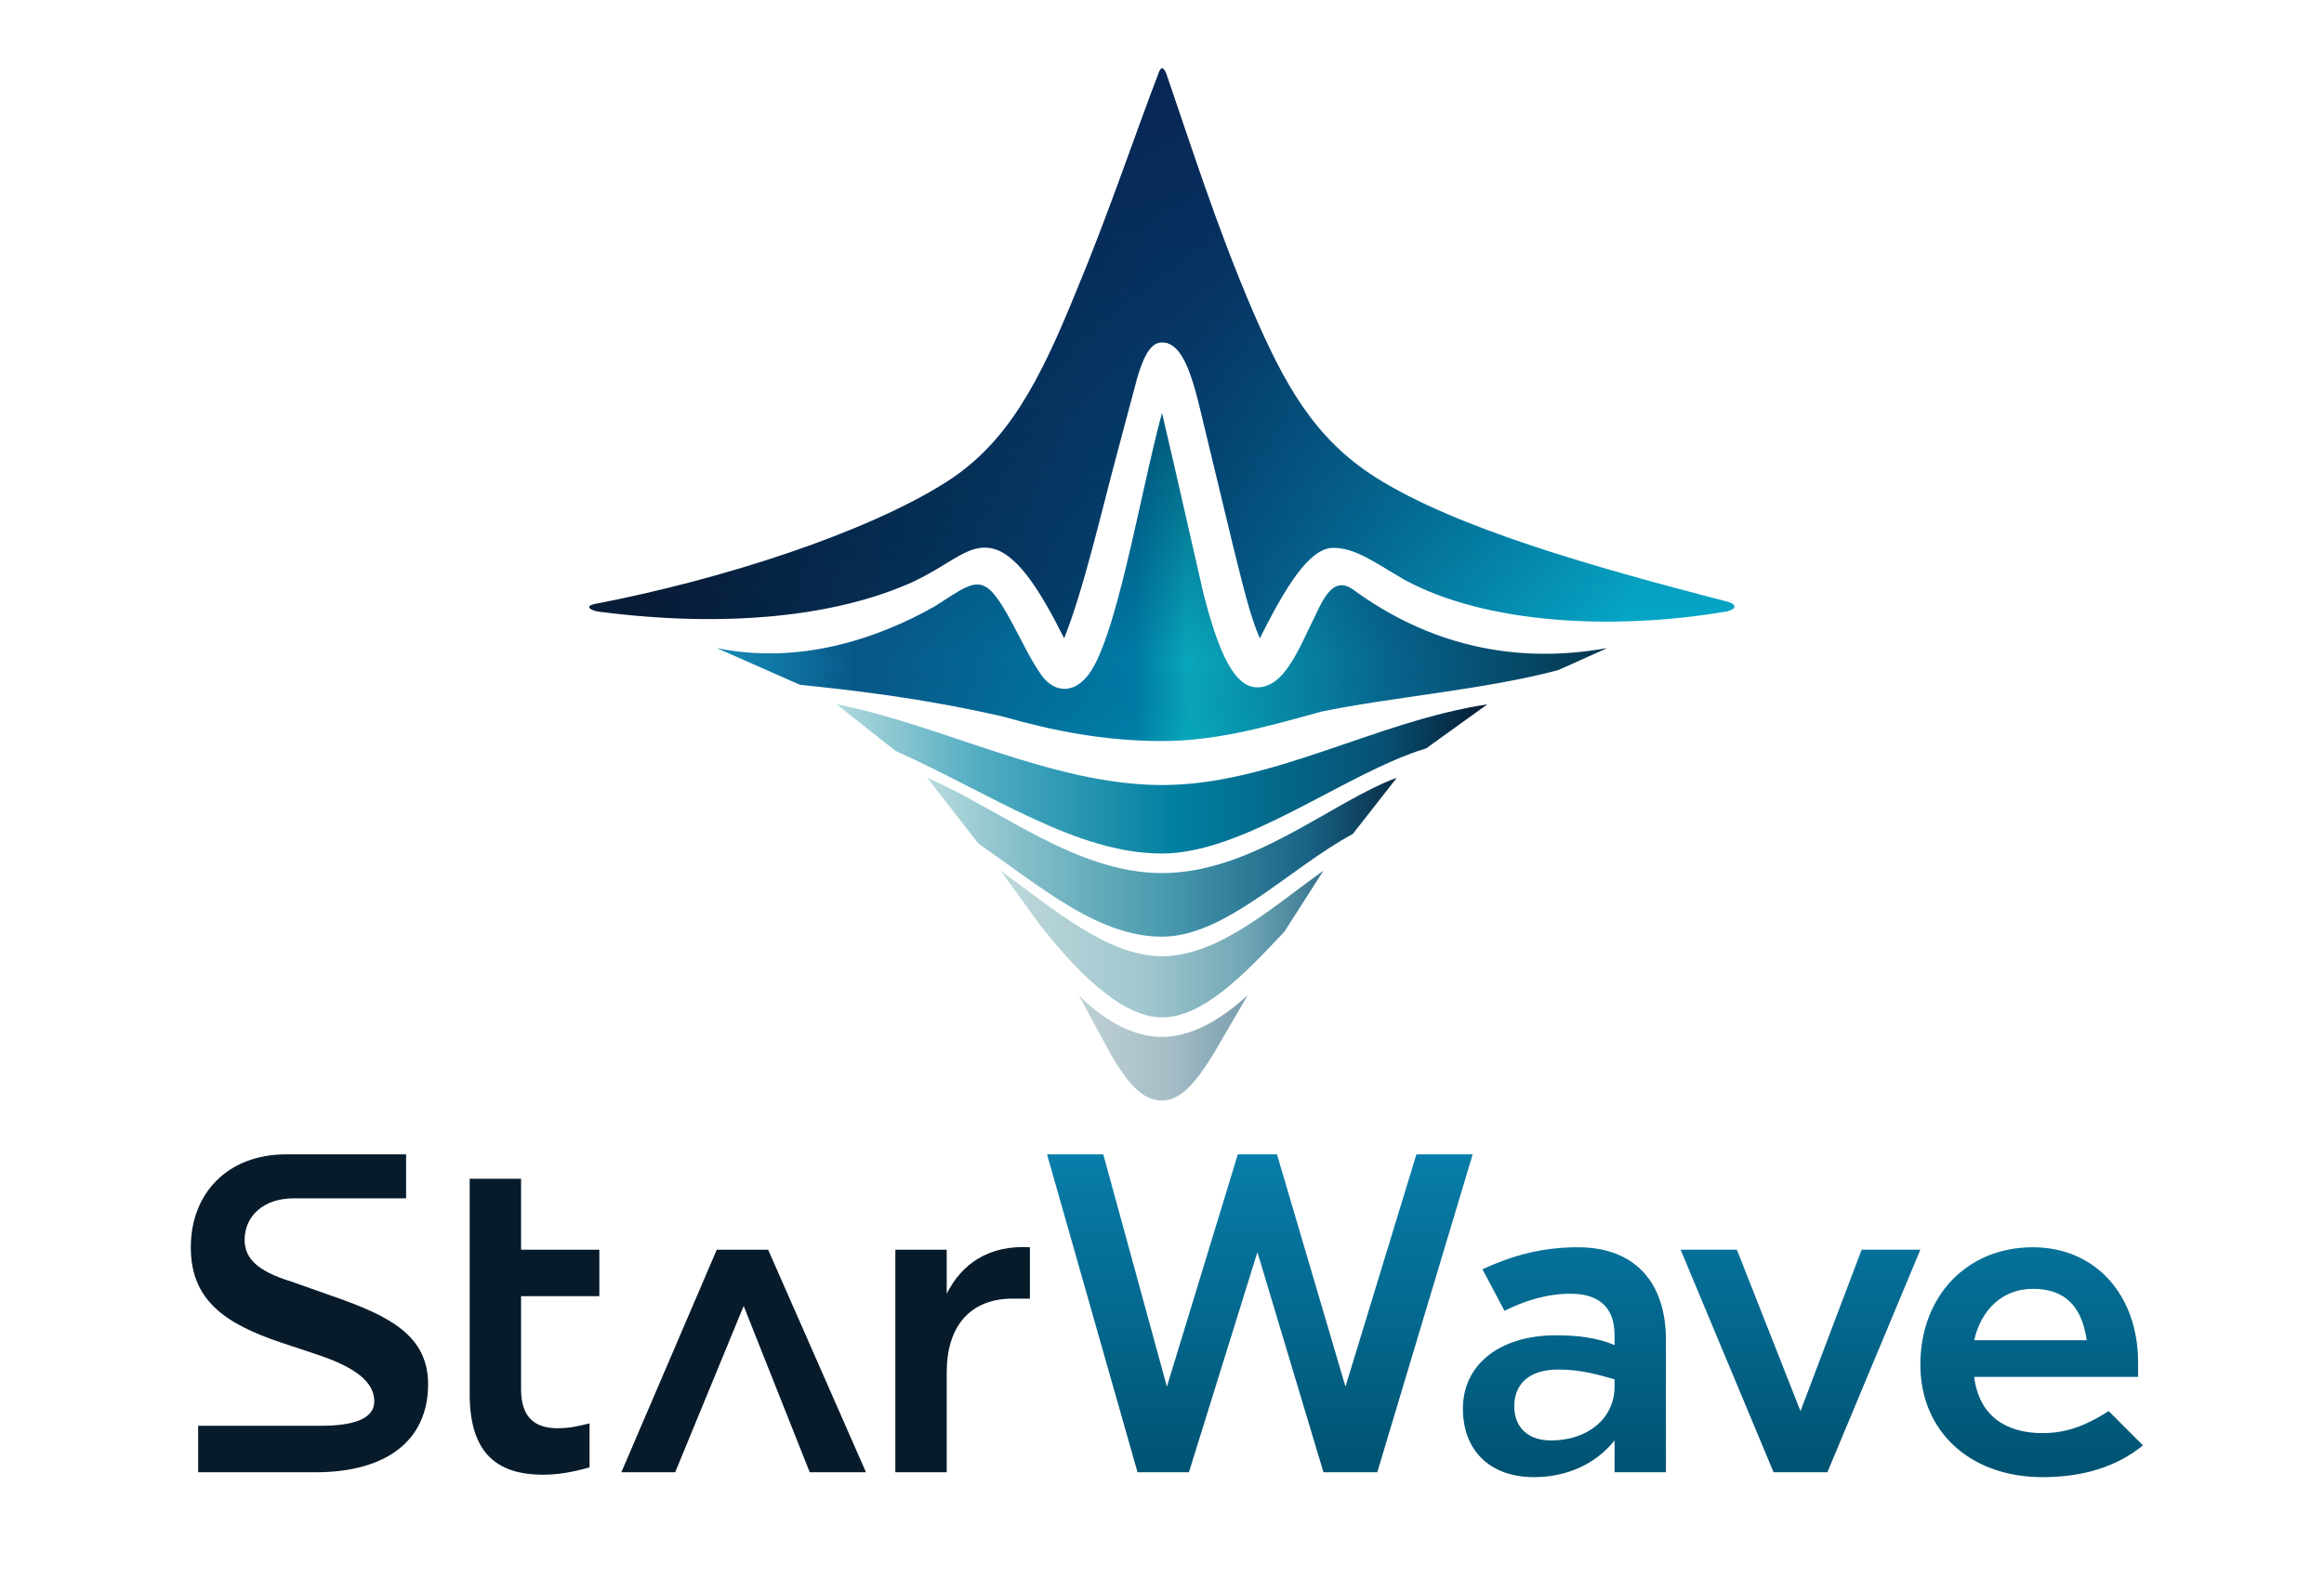
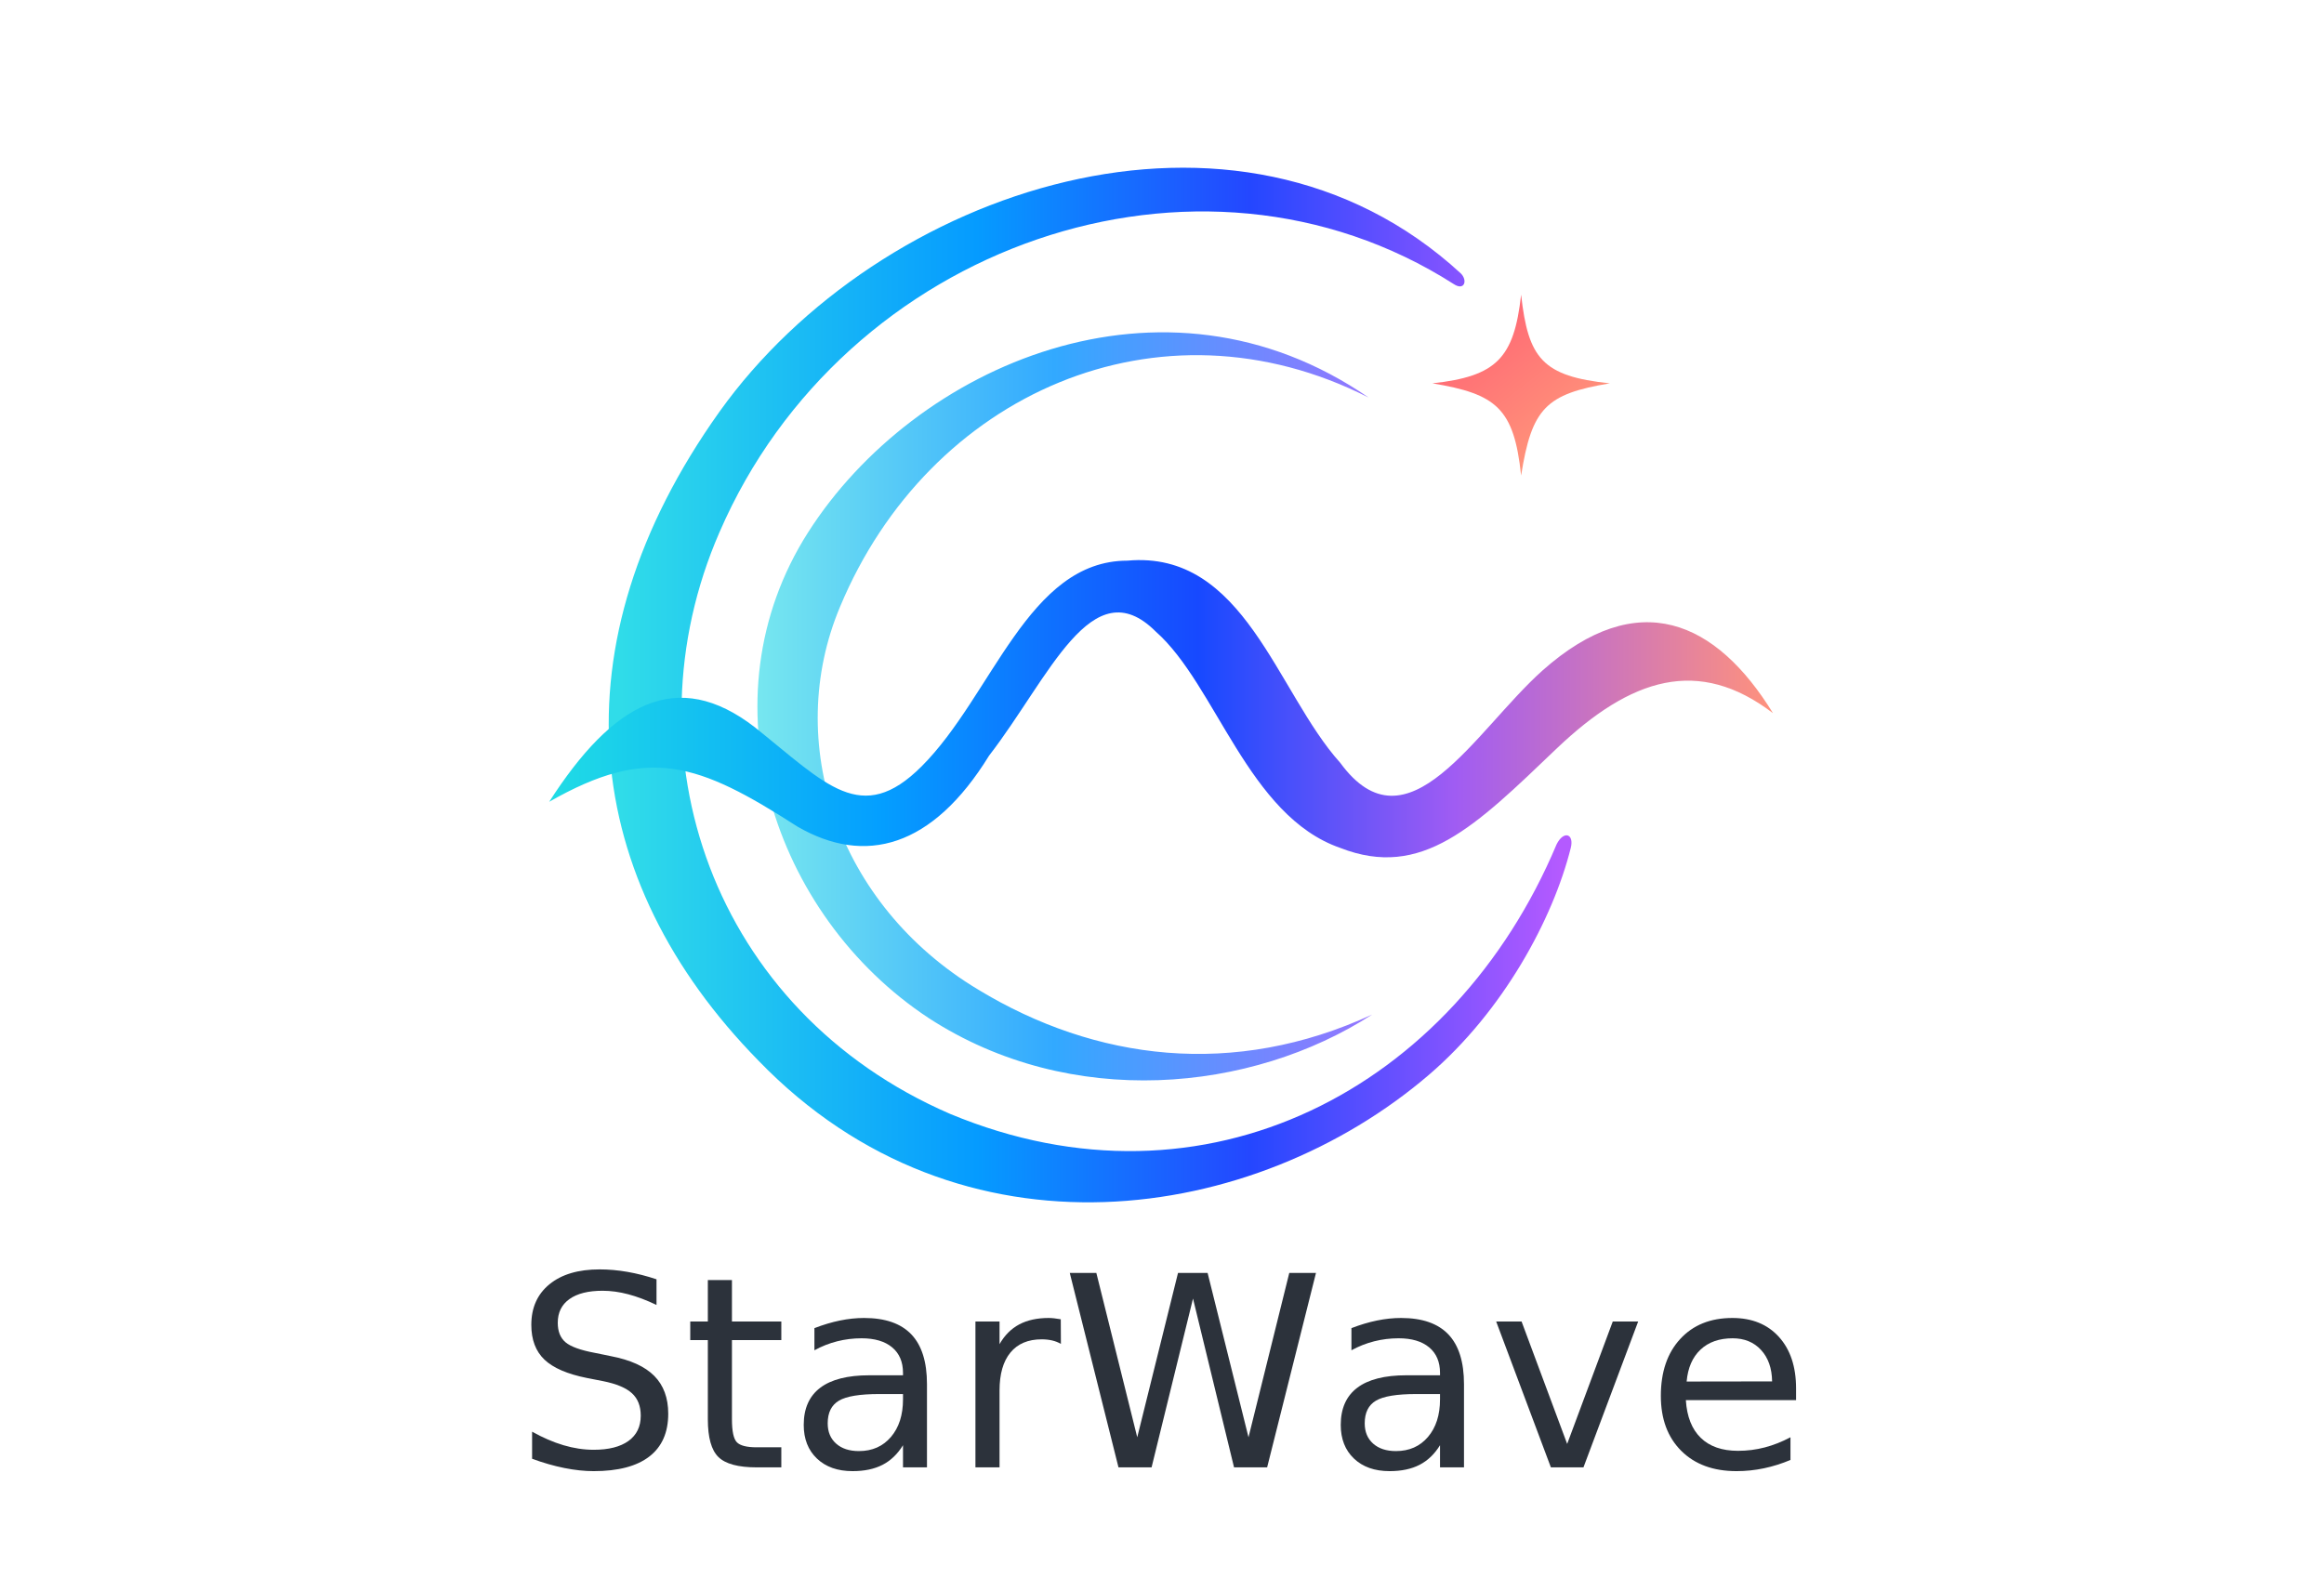
<svg xmlns="http://www.w3.org/2000/svg" width="950" height="645" viewBox="0 0 950 645" role="img" aria-labelledby="title desc">
  <defs>
-     <linearGradient id="starBase" x1="76" y1="150" x2="446" y2="249" gradientUnits="userSpaceOnUse">
-       <stop offset="0" stop-color="#061B36" />
-       <stop offset=".48" stop-color="#034372" />
-       <stop offset="1" stop-color="#05AACA" />
+     <linearGradient id="outer" x1="130" y1="250" x2="395" y2="250" gradientUnits="userSpaceOnUse">
+       <stop stop-color="#30dce9" />
+       <stop offset=".38" stop-color="#059bff" />
+       <stop offset=".67" stop-color="#2447ff" />
+       <stop offset="1" stop-color="#b45aff" />
    </linearGradient>
-     <linearGradient id="starTop" x1="256" y1="23" x2="256" y2="260" gradientUnits="userSpaceOnUse">
-       <stop offset="0" stop-color="#092655" stop-opacity=".98" />
-       <stop offset=".55" stop-color="#092655" stop-opacity=".3" />
-       <stop offset="1" stop-color="#092655" stop-opacity="0" />
+     <linearGradient id="inner" x1="167" y1="250" x2="345" y2="250" gradientUnits="userSpaceOnUse">
+       <stop stop-color="#78e8ef" />
+       <stop offset=".48" stop-color="#32a9ff" />
+       <stop offset="1" stop-color="#9873ff" />
    </linearGradient>
-     <linearGradient id="waveBand" x1="75" y1="260" x2="439" y2="260" gradientUnits="userSpaceOnUse">
-       <stop offset="0" stop-color="#168DB9" />
-       <stop offset=".16" stop-color="#075789" />
-       <stop offset=".47" stop-color="#007AA5" />
-       <stop offset=".53" stop-color="#09A7BB" />
-       <stop offset=".76" stop-color="#07638D" />
-       <stop offset="1" stop-color="#04364D" />
+     <linearGradient id="wave" x1="110" y1="240" x2="455" y2="240" gradientUnits="userSpaceOnUse">
+       <stop stop-color="#20dce5" />
+       <stop offset=".27" stop-color="#049fff" />
+       <stop offset=".53" stop-color="#1749ff" />
+       <stop offset=".74" stop-color="#a05cf3" />
+       <stop offset="1" stop-color="#ff927c" />
    </linearGradient>
-     <linearGradient id="waveShade" x1="256" y1="165" x2="256" y2="297" gradientUnits="userSpaceOnUse">
-       <stop offset="0" stop-color="#003A5F" stop-opacity=".65" />
-       <stop offset=".75" stop-color="#003A5F" stop-opacity="0" />
-       <stop offset="1" stop-color="#05A9B9" stop-opacity=".12" />
-     </linearGradient>
-     <linearGradient id="layer2" x1="124" y1="314" x2="390" y2="314" gradientUnits="userSpaceOnUse">
-       <stop offset="0" stop-color="#B1D9DD" />
-       <stop offset=".22" stop-color="#52ACC1" />
-       <stop offset=".52" stop-color="#0180A1" />
-       <stop offset=".84" stop-color="#075073" />
-       <stop offset="1" stop-color="#061D33" />
-     </linearGradient>
-     <linearGradient id="layer3" x1="161" y1="346" x2="353" y2="346" gradientUnits="userSpaceOnUse">
-       <stop offset="0" stop-color="#B8DADF" />
-       <stop offset=".2" stop-color="#84BFC9" />
-       <stop offset=".5" stop-color="#4A9BAF" />
-       <stop offset=".81" stop-color="#196385" />
-       <stop offset="1" stop-color="#072D47" />
-     </linearGradient>
-     <linearGradient id="layer4" x1="191" y1="382" x2="323" y2="382" gradientUnits="userSpaceOnUse">
-       <stop offset="0" stop-color="#BDD8DB" />
-       <stop offset=".45" stop-color="#A1C7CE" />
-       <stop offset=".76" stop-color="#70A7B6" />
-       <stop offset="1" stop-color="#36748E" />
-     </linearGradient>
-     <linearGradient id="layer5" x1="223" y1="421" x2="292" y2="421" gradientUnits="userSpaceOnUse">
-       <stop offset="0" stop-color="#BED1D5" />
-       <stop offset=".53" stop-color="#A7BEC7" />
-       <stop offset="1" stop-color="#789DAE" />
-     </linearGradient>
-     <linearGradient id="wordBlue" x1="560" y1="15" x2="560" y2="145" gradientUnits="userSpaceOnUse">
-       <stop offset="0" stop-color="#087DAA" />
-       <stop offset="1" stop-color="#005372" />
-     </linearGradient>
-     <linearGradient id="appBg" x1=".08" y1="0" x2=".9" y2="1">
-       <stop offset="0" stop-color="#24374D" />
-       <stop offset=".42" stop-color="#081D31" />
-       <stop offset="1" stop-color="#031421" />
-     </linearGradient>
-     <radialGradient id="appGlow" cx=".4" cy=".28" r=".73">
-       <stop offset="0" stop-color="#224A64" stop-opacity=".34" />
-       <stop offset="1" stop-color="#224A64" stop-opacity="0" />
-     </radialGradient>
-     <linearGradient id="appStarBase" x1="76" y1="150" x2="446" y2="249" gradientUnits="userSpaceOnUse">
-       <stop offset="0" stop-color="#126EA8" />
-       <stop offset=".48" stop-color="#168DBD" />
-       <stop offset="1" stop-color="#1ABBD1" />
-     </linearGradient>
-     <linearGradient id="appStarTop" x1="256" y1="23" x2="256" y2="260" gradientUnits="userSpaceOnUse">
-       <stop offset="0" stop-color="#64B8F2" stop-opacity=".96" />
-       <stop offset=".5" stop-color="#429CD6" stop-opacity=".35" />
-       <stop offset="1" stop-color="#1B83B2" stop-opacity="0" />
-     </linearGradient>
-     <linearGradient id="appWaveBand" x1="75" y1="260" x2="439" y2="260" gradientUnits="userSpaceOnUse">
-       <stop offset="0" stop-color="#2198C0" />
-       <stop offset=".5" stop-color="#42C6D2" />
-       <stop offset="1" stop-color="#167693" />
-     </linearGradient>
-     <linearGradient id="appWaveShade" x1="256" y1="165" x2="256" y2="297" gradientUnits="userSpaceOnUse">
-       <stop offset="0" stop-color="#06537B" stop-opacity=".25" />
-       <stop offset=".7" stop-color="#06537B" stop-opacity="0" />
-       <stop offset="1" stop-color="#32BED0" stop-opacity=".08" />
-     </linearGradient>
-     <linearGradient id="appLayer2" x1="124" y1="314" x2="390" y2="314" gradientUnits="userSpaceOnUse">
-       <stop offset="0" stop-color="#74D3D9" />
-       <stop offset=".5" stop-color="#55C0CF" />
-       <stop offset="1" stop-color="#245D7F" />
-     </linearGradient>
-     <linearGradient id="appLayer3" x1="161" y1="346" x2="353" y2="346" gradientUnits="userSpaceOnUse">
-       <stop offset="0" stop-color="#8BCED6" />
-       <stop offset=".5" stop-color="#68B3C4" />
-       <stop offset="1" stop-color="#376F8D" />
-     </linearGradient>
-     <linearGradient id="appLayer4" x1="191" y1="382" x2="323" y2="382" gradientUnits="userSpaceOnUse">
-       <stop offset="0" stop-color="#9DC9D2" />
-       <stop offset=".5" stop-color="#7FAFBF" />
-       <stop offset="1" stop-color="#457C97" />
-     </linearGradient>
-     <linearGradient id="appLayer5" x1="223" y1="421" x2="292" y2="421" gradientUnits="userSpaceOnUse">
-       <stop offset="0" stop-color="#9ABFC9" />
-       <stop offset=".5" stop-color="#86AEBD" />
-       <stop offset="1" stop-color="#5C8CA3" />
+     <linearGradient id="star" x1="370" y1="135" x2="401" y2="175" gradientUnits="userSpaceOnUse">
+       <stop stop-color="#ff6574" />
+       <stop offset="1" stop-color="#ff9a7b" />
    </linearGradient>
  </defs>
-   <g transform="translate(218,6)">
-     <path d="M256 23 C246 49 235 82 222 113 C207 150 194 175 169 191 C136 212 77 231 25 241 C22 241.6 22 243 26 244 C79 251 124 246 155 232 C170 225 177 217 186 218 C197 219 207 235 217 255 C225 235 232 204 239 178 L247 148 C250 138 253 134 257 134 C265 134 269 146 273 163 L286 217 C290 233 293 246 297 255 C307 235 317 218 327 218 C336 218 344 224 356 231 C389 249 441 252 488 244 C492 243 492 241 488 240 C434 226 377 210 344 189 C319 173 307 151 294 121 C279 86 268 51 259 25 C258 22 257 21 256 23 Z" fill="url(#starBase)" />
-     <path d="M256 23 C246 49 235 82 222 113 C207 150 194 175 169 191 C136 212 77 231 25 241 C22 241.6 22 243 26 244 C79 251 124 246 155 232 C170 225 177 217 186 218 C197 219 207 235 217 255 C225 235 232 204 239 178 L247 148 C250 138 253 134 257 134 C265 134 269 146 273 163 L286 217 C290 233 293 246 297 255 C307 235 317 218 327 218 C336 218 344 224 356 231 C389 249 441 252 488 244 C492 243 492 241 488 240 C434 226 377 210 344 189 C319 173 307 151 294 121 C279 86 268 51 259 25 C258 22 257 21 256 23 Z" fill="url(#starTop)" />
-     <path d="M75 259 C109 266 141 255 164 242 C175 235 180 231 185 234 C192 238 200 259 207 269 C212 277 220 278 226 271 C238 258 248 196 257 163 C262 184 268 211 274 237 C279 256 285 274 295 275 C307 276 313 259 320 245 C325 234 329 231 335 235 C365 257 400 266 439 259 L419 268 C389 276 351 279 322 285 C297 292 278 297 257 297 C234 297 213 293 192 287 C157 279 128 276 109 274 Z" fill="url(#waveBand)" />
-     <path d="M75 259 C109 266 141 255 164 242 C175 235 180 231 185 234 C192 238 200 259 207 269 C212 277 220 278 226 271 C238 258 248 196 257 163 C262 184 268 211 274 237 C279 256 285 274 295 275 C307 276 313 259 320 245 C325 234 329 231 335 235 C365 257 400 266 439 259 L419 268 C389 276 351 279 322 285 C297 292 278 297 257 297 C234 297 213 293 192 287 C157 279 128 276 109 274 Z" fill="url(#waveShade)" />
-     <path d="M124 282 C166 290 212 315 257 315 C302 315 344 289 390 282 L365 300 C332 310 291 343 257 343 C222 343 188 319 148 301 Z" fill="url(#layer2)" />
-     <path d="M161 312 C191 325 222 351 257 351 C294 351 326 322 353 312 L335 335 C309 349 283 377 257 377 C231 377 208 357 182 339 Z" fill="url(#layer3)" />
-     <path d="M191 350 C213 366 235 385 257 385 C280 385 302 365 323 350 L307 375 C291 392 274 410 257 410 C240 410 221 390 207 372 Z" fill="url(#layer4)" />
-     <path d="M223 401 C235 413 247 418 257 418 C269 418 281 411 292 401 L278 425 C270 438 264 444 257 444 C249 444 243 437 236 425 Z" fill="url(#layer5)" />
+   <g transform="translate(65 -68) scale(1.45)">
+     <path d="M367 124 C304 66 203 100 158 163 C111 229 119 295 169 346 C226 405 309 392 358 350 C379 332 393 306 398 286 C399 282 396 281 394 285 C365 354 295 391 223 361 C156 332 131 259 158 197 C193 116 293 81 365 127 C368 129 369 126 367 124 Z" fill="url(#outer)" />
+     <path d="M341 159 C283 119 213 150 183 197 C153 244 173 305 217 334 C257 360 308 355 342 333 C303 351 264 346 231 326 C191 302 176 256 192 218 C217 158 282 129 341 159 Z" fill="url(#inner)" />
+     <path d="M110 273 C128 245 146 235 168 252 C188 268 198 280 215 263 C235 243 245 205 273 205 C306 202 315 242 333 262 C352 288 371 253 390 236 C417 212 439 222 455 248 C434 232 415 238 394 258 C371 280 356 295 333 286 C307 277 298 240 281 225 C263 207 251 238 234 260 C218 286 199 291 180 280 C152 262 138 257 110 273 Z" fill="url(#wave)" />
+     <path d="M384 130 C386 148 390 153 409 155 C391 158 387 162 384 181 C382 162 377 158 359 155 C377 153 382 148 384 130 Z" fill="url(#star)" />
  </g>
-   <g transform="translate(47,457)">
-     <path d="M119 15 H70 C46 15 31 31 31 53 C31 74 44 84 68 92 L83 97 C98 102 106 108 106 116 C106 123 98 126 84 126 H34 V145 H82 C111 145 128 132 128 109 C128 89 112 81 89 73 L72 67 C59 63 53 58 53 50 C53 40 61 33 73 33 H119 Z M145 25 H166 V54 H198 V73 H166 V111 C166 122 171 127 181 127 C186 127 190 126 194 125 V143 C187 145 181 146 175 146 C155 146 145 136 145 113 Z M207 145 L246 54 H267 L307 145 H284 L257 77 L229 145 Z M319 54 H340 V72 C346 60 357 52 374 53 V74 H367 C349 74 340 86 340 104 V145 H319 Z" fill="#071B2B" fill-rule="evenodd" />
-     <path d="M381 15 H404 L430 110 L459 15 H475 L503 110 L532 15 H555 L516 145 H494 L467 55 L439 145 H418 Z M559 62 C572 56 584 53 598 53 C621 53 634 67 634 91 V145 H613 V132 C605 142 593 147 580 147 C562 147 551 136 551 119 C551 101 566 89 589 89 C598 89 606 90 613 93 V89 C613 77 606 72 595 72 C585 72 576 75 568 79 Z M613 107 C606 105 599 103 590 103 C578 103 572 109 572 118 C572 127 578 132 587 132 C602 132 613 123 613 110 Z M640 54 H663 L689 120 L714 54 H738 L700 145 H678 Z M827 106 H760 C762 122 773 129 788 129 C799 129 807 125 815 120 L829 134 C818 143 804 147 788 147 C758 147 738 128 738 101 C738 73 757 53 784 53 C810 53 827 73 827 100 Z M760 91 H806 C804 77 797 70 784 70 C772 70 763 78 760 91 Z" fill="url(#wordBlue)" fill-rule="evenodd" />
+   <g fill="#2c323b" transform="translate(210 600) scale(0.05325563 -0.05325563)">
+     <path transform="translate(0 0)" d="M1096 1444V1247Q981 1302 879.0 1329.0Q777 1356 682 1356Q517 1356 427.5 1292.0Q338 1228 338 1110Q338 1011 397.5 960.5Q457 910 623 879L745 854Q971 811 1078.5 702.5Q1186 594 1186 412Q1186 195 1040.5 83.0Q895 -29 614 -29Q508 -29 388.5 -5.0Q269 19 141 66V274Q264 205 382.0 170.0Q500 135 614 135Q787 135 881.0 203.0Q975 271 975 397Q975 507 907.5 569.0Q840 631 686 662L563 686Q337 731 236.0 827.0Q135 923 135 1094Q135 1292 274.5 1406.0Q414 1520 659 1520Q764 1520 873.0 1501.0Q982 1482 1096 1444Z" />
+     <path transform="translate(1300 0)" d="M375 1438V1120H754V977H375V369Q375 232 412.5 193.0Q450 154 565 154H754V0H565Q352 0 271.0 79.5Q190 159 190 369V977H55V1120H190V1438Z" />
+     <path transform="translate(2103 0)" d="M702 563Q479 563 393.0 512.0Q307 461 307 338Q307 240 371.5 182.5Q436 125 547 125Q700 125 792.5 233.5Q885 342 885 522V563ZM1069 639V0H885V170Q822 68 728.0 19.5Q634 -29 498 -29Q326 -29 224.5 67.5Q123 164 123 326Q123 515 249.5 611.0Q376 707 627 707H885V725Q885 852 801.5 921.5Q718 991 567 991Q471 991 380.0 968.0Q289 945 205 899V1069Q306 1108 401.0 1127.5Q496 1147 586 1147Q829 1147 949.0 1021.0Q1069 895 1069 639Z" />
+     <path transform="translate(3358 0)" d="M842 948Q811 966 774.5 974.5Q738 983 694 983Q538 983 454.5 881.5Q371 780 371 590V0H186V1120H371V946Q429 1048 522.0 1097.5Q615 1147 748 1147Q767 1147 790.0 1144.5Q813 1142 841 1137Z" />
+     <path transform="translate(4200 0)" d="M68 1493H272L586 231L899 1493H1126L1440 231L1753 1493H1958L1583 0H1329L1014 1296L696 0H442Z" />
+     <path transform="translate(6225 0)" d="M702 563Q479 563 393.0 512.0Q307 461 307 338Q307 240 371.5 182.5Q436 125 547 125Q700 125 792.5 233.5Q885 342 885 522V563ZM1069 639V0H885V170Q822 68 728.0 19.5Q634 -29 498 -29Q326 -29 224.5 67.5Q123 164 123 326Q123 515 249.5 611.0Q376 707 627 707H885V725Q885 852 801.5 921.5Q718 991 567 991Q471 991 380.0 968.0Q289 945 205 899V1069Q306 1108 401.0 1127.5Q496 1147 586 1147Q829 1147 949.0 1021.0Q1069 895 1069 639Z" />
+     <path transform="translate(7480 0)" d="M61 1120H256L606 180L956 1120H1151L731 0H481Z" />
+     <path transform="translate(8692 0)" d="M1151 606V516H305Q317 326 419.5 226.5Q522 127 705 127Q811 127 910.5 153.0Q1010 179 1108 231V57Q1009 15 905.0 -7.0Q801 -29 694 -29Q426 -29 269.5 127.0Q113 283 113 549Q113 824 261.5 985.5Q410 1147 662 1147Q888 1147 1019.5 1001.5Q1151 856 1151 606ZM967 660Q965 811 882.5 901.0Q800 991 664 991Q510 991 417.5 904.0Q325 817 311 659Z" />
  </g>
</svg>
